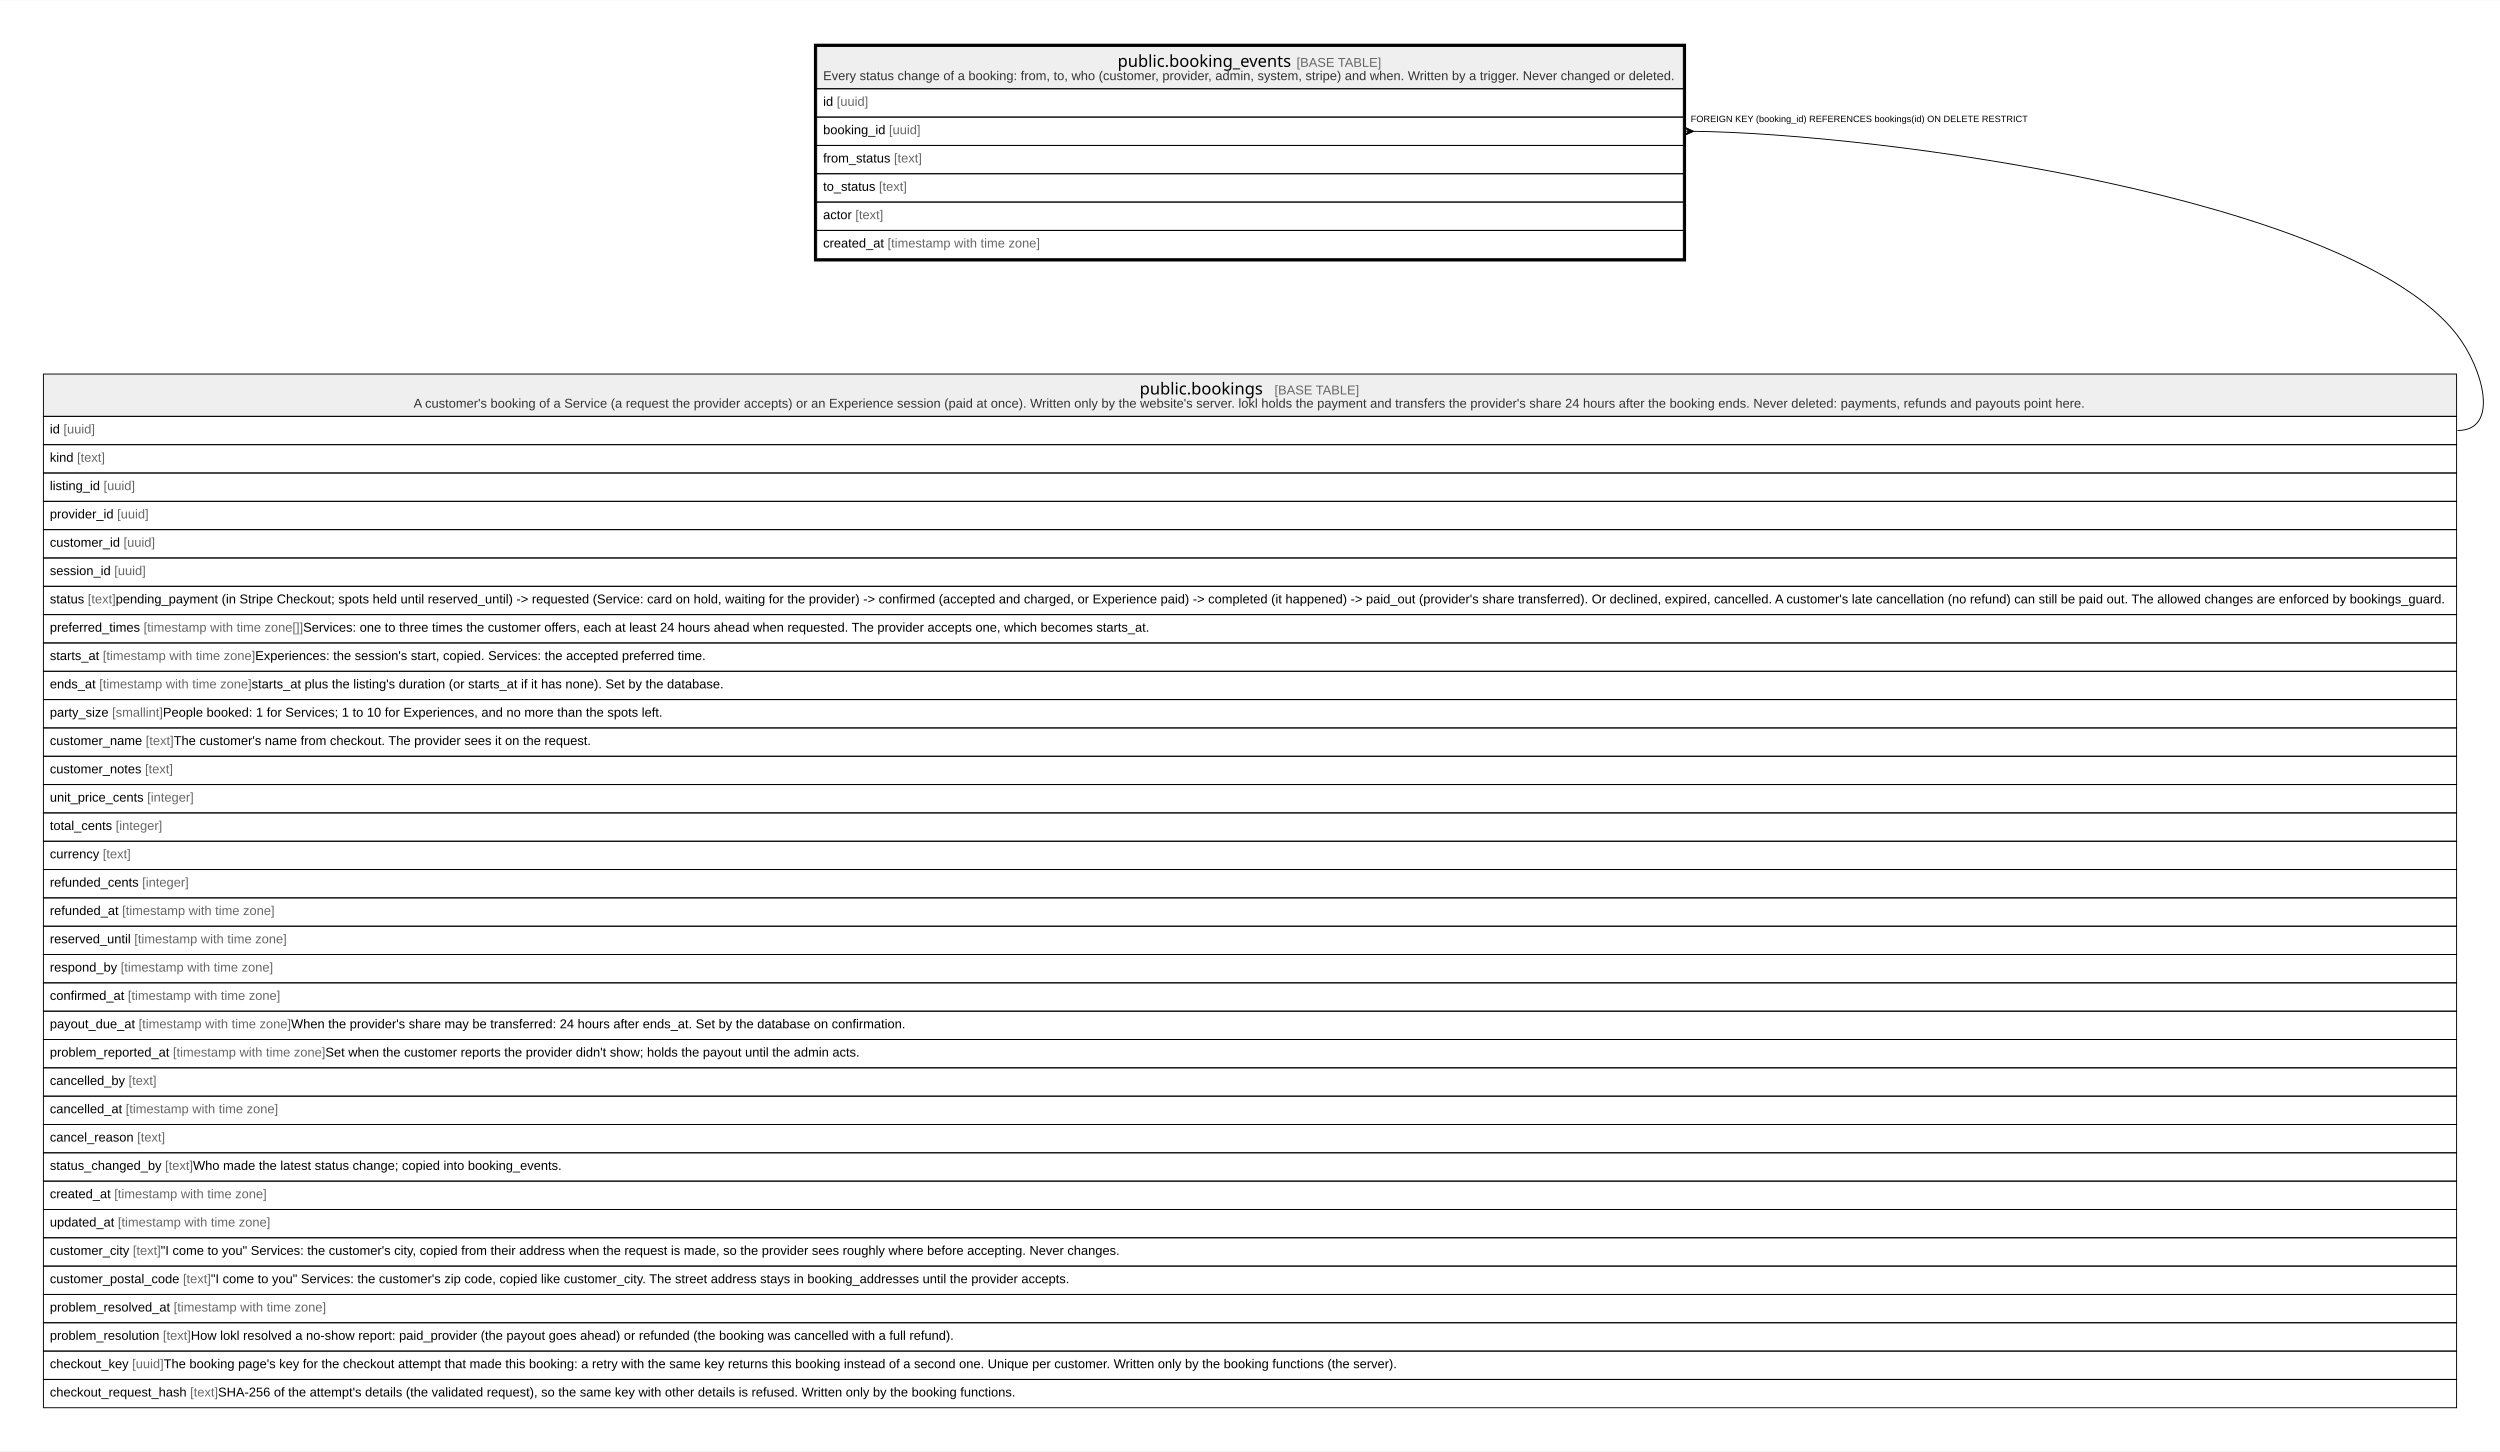
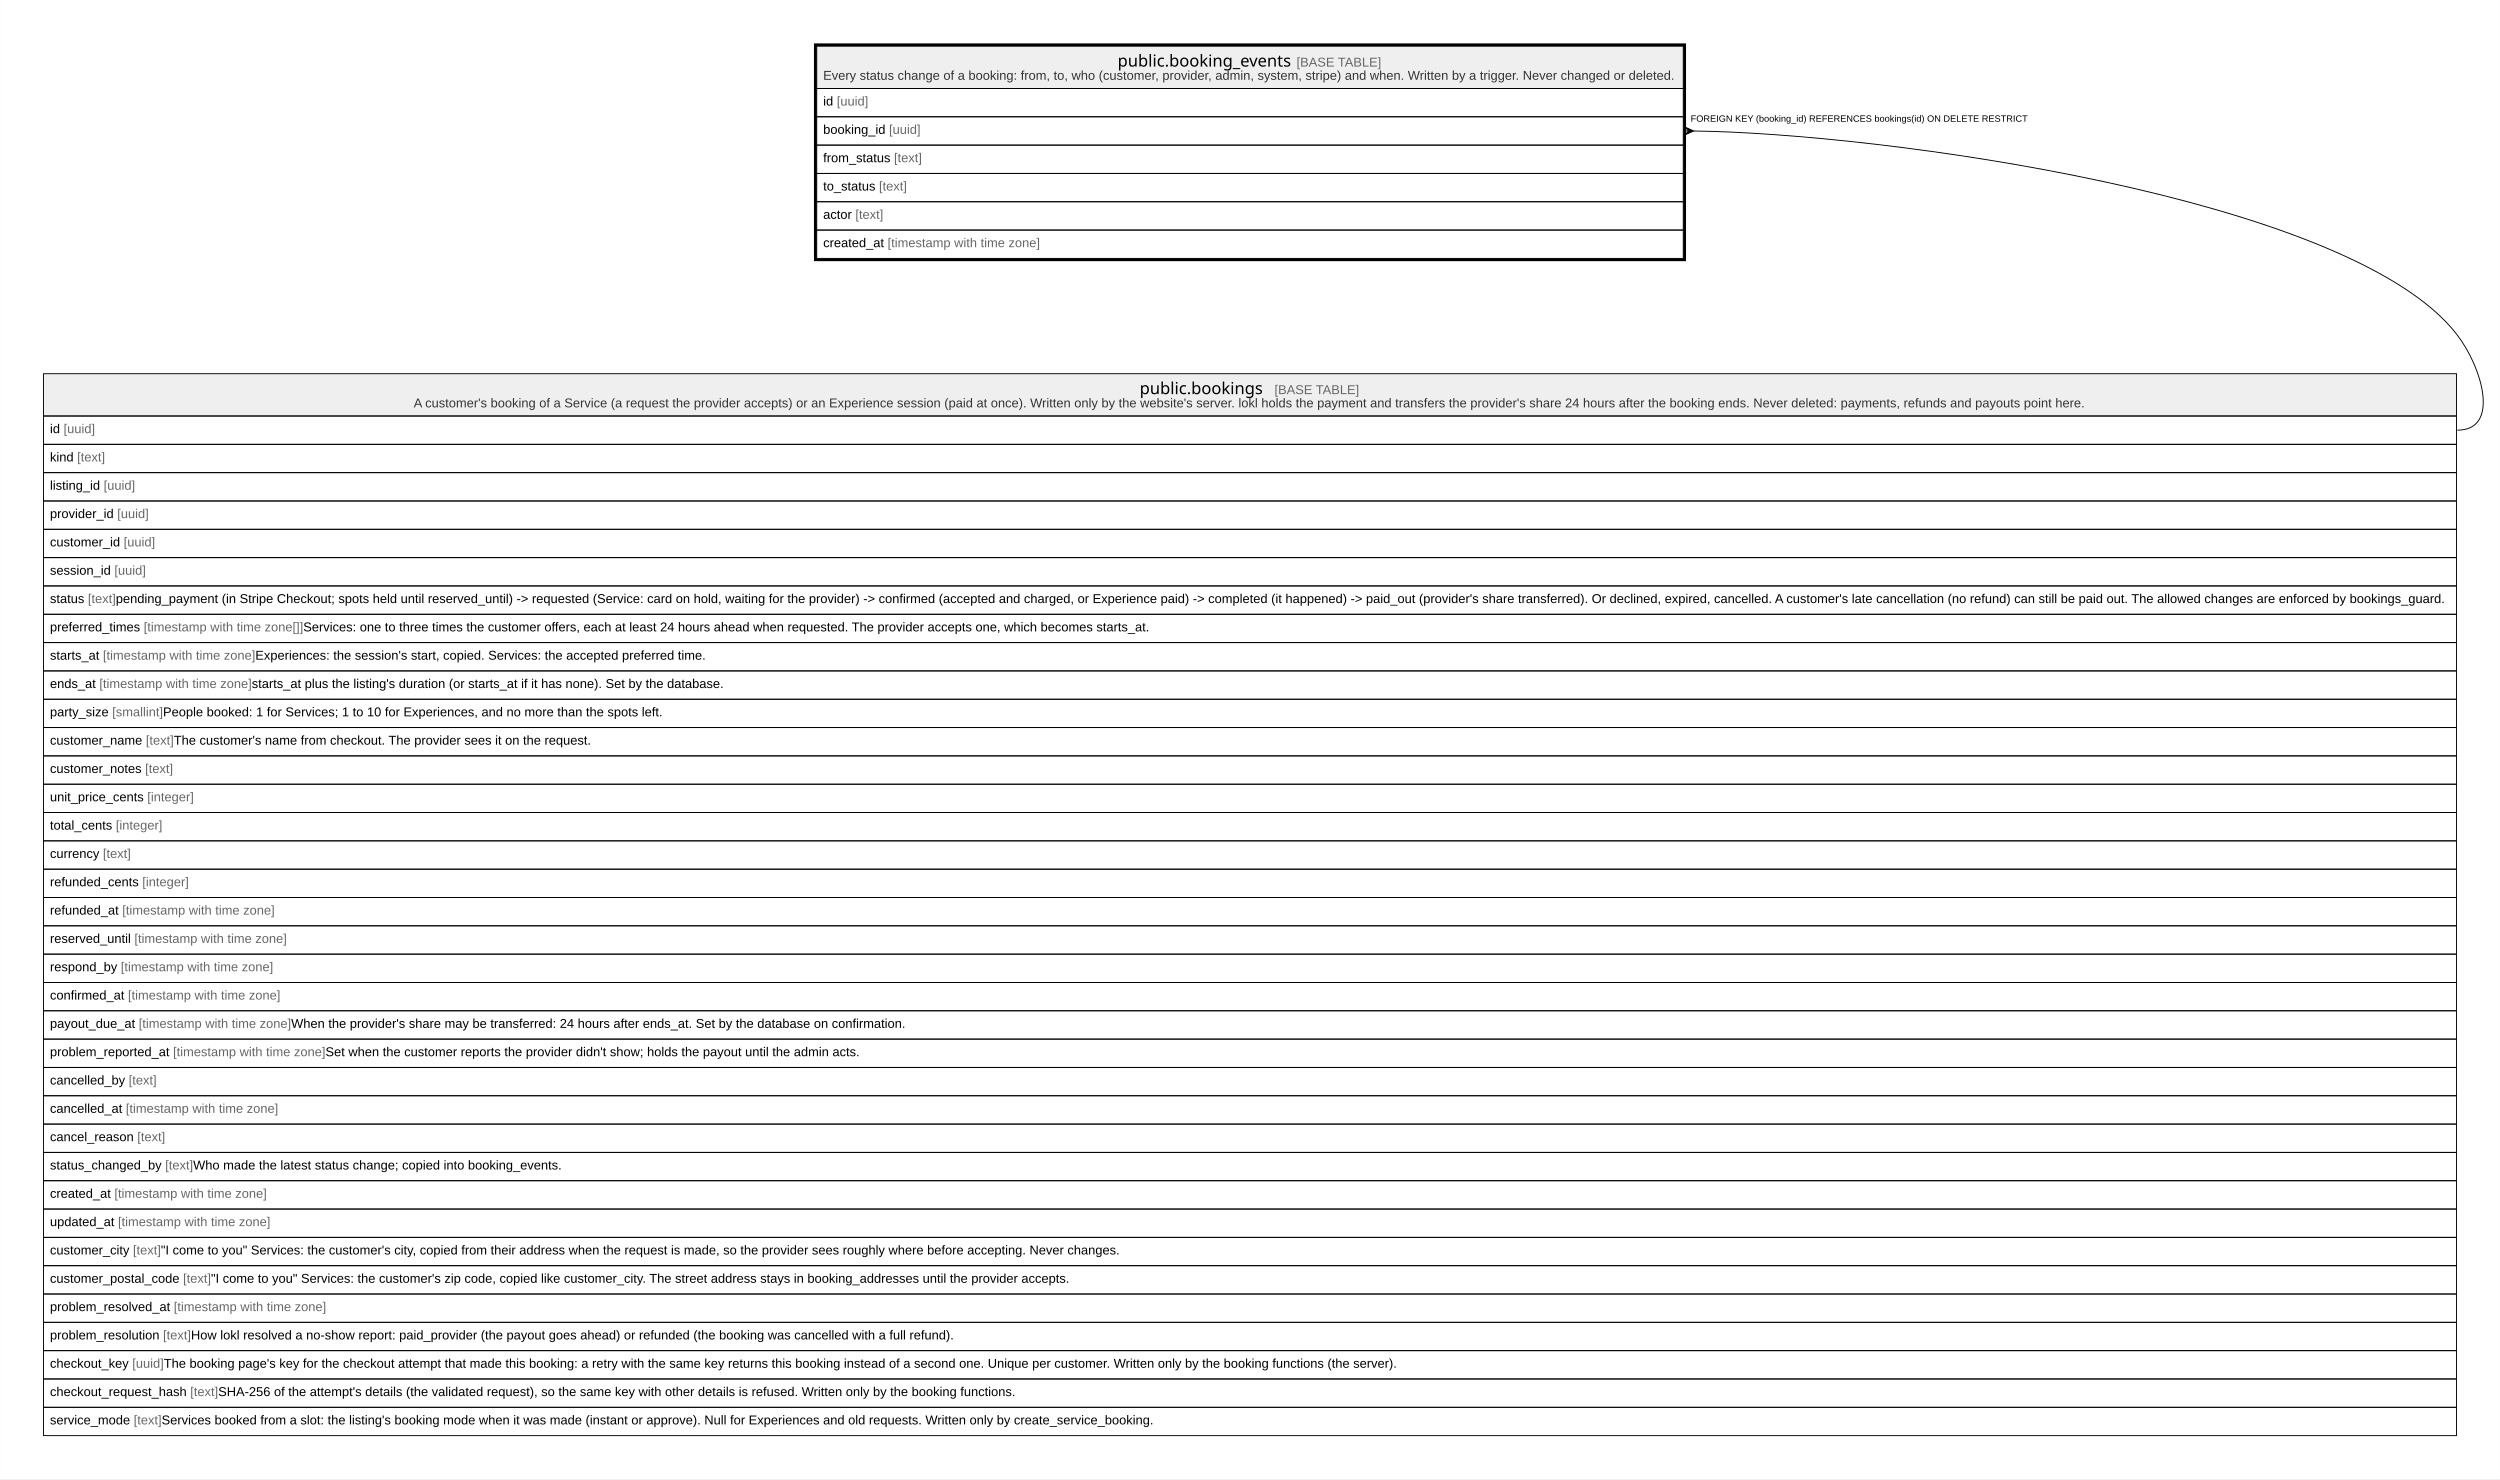
- <svg xmlns="http://www.w3.org/2000/svg" width="2718pt" height="1578pt" viewBox="0.00 0.00 2718.41 1577.60">
-   <g id="graph0" class="graph" transform="scale(1 1) rotate(0) translate(4 1573.6)">
-     <polygon fill="white" stroke="none" points="-4,4 -4,-1573.6 2714.41,-1573.6 2714.41,4 -4,4" />
+ <svg xmlns="http://www.w3.org/2000/svg" width="2718pt" height="1608pt" viewBox="0.00 0.00 2718.41 1608.40">
+   <g id="graph0" class="graph" transform="scale(1 1) rotate(0) translate(4 1604.4)">
+     <polygon fill="white" stroke="none" points="-4,4 -4,-1604.4 2714.41,-1604.4 2714.41,4 -4,4" />
    <g id="node1" class="node">
-       <polygon fill="#efefef" stroke="none" points="884.04,-1477.4 884.04,-1523.4 1826.37,-1523.4 1826.37,-1477.4 884.04,-1477.4" />
-       <polygon fill="none" stroke="black" points="884.04,-1477.4 884.04,-1523.4 1826.37,-1523.4 1826.37,-1477.4 884.04,-1477.4" />
-       <text text-anchor="start" x="1211.22" y="-1501.2" font-family="Arial Bold" font-size="18.00">public.booking_events</text>
-       <text text-anchor="start" x="1374.7" y="-1501.2" font-family="Arial" font-size="14.00">    </text>
-       <text text-anchor="start" x="1405.82" y="-1501.2" font-family="Arial" font-size="14.00" fill="#666666">[BASE TABLE]</text>
-       <text text-anchor="start" x="891.04" y="-1486.8" font-family="Arial" font-size="14.00" fill="#333333">Every status change of a booking: from, to, who (customer, provider, admin, system, stripe) and when. Written by a trigger. Never changed or deleted.</text>
+       <polygon fill="#efefef" stroke="none" points="884.04,-1508.2 884.04,-1554.2 1826.37,-1554.2 1826.37,-1508.2 884.04,-1508.2" />
+       <polygon fill="none" stroke="black" points="884.04,-1508.2 884.04,-1554.2 1826.37,-1554.2 1826.37,-1508.2 884.04,-1508.2" />
+       <text text-anchor="start" x="1211.22" y="-1532" font-family="Arial Bold" font-size="18.00">public.booking_events</text>
+       <text text-anchor="start" x="1374.7" y="-1532" font-family="Arial" font-size="14.00">    </text>
+       <text text-anchor="start" x="1405.82" y="-1532" font-family="Arial" font-size="14.00" fill="#666666">[BASE TABLE]</text>
+       <text text-anchor="start" x="891.04" y="-1517.6" font-family="Arial" font-size="14.00" fill="#333333">Every status change of a booking: from, to, who (customer, provider, admin, system, stripe) and when. Written by a trigger. Never changed or deleted.</text>
+       <polygon fill="none" stroke="black" points="884.04,-1477.4 884.04,-1508.2 1826.37,-1508.2 1826.37,-1477.4 884.04,-1477.4" />
+       <text text-anchor="start" x="891.04" y="-1489.6" font-family="Arial" font-size="14.00">id </text>
+       <text text-anchor="start" x="905.83" y="-1489.6" font-family="Arial" font-size="14.00" fill="#666666">[uuid]</text>
      <polygon fill="none" stroke="black" points="884.04,-1446.6 884.04,-1477.4 1826.37,-1477.4 1826.37,-1446.6 884.04,-1446.6" />
-       <text text-anchor="start" x="891.04" y="-1458.8" font-family="Arial" font-size="14.00">id </text>
-       <text text-anchor="start" x="905.83" y="-1458.8" font-family="Arial" font-size="14.00" fill="#666666">[uuid]</text>
+       <text text-anchor="start" x="891.04" y="-1458.8" font-family="Arial" font-size="14.00">booking_id </text>
+       <text text-anchor="start" x="962.65" y="-1458.8" font-family="Arial" font-size="14.00" fill="#666666">[uuid]</text>
      <polygon fill="none" stroke="black" points="884.04,-1415.8 884.04,-1446.6 1826.37,-1446.6 1826.37,-1415.8 884.04,-1415.8" />
-       <text text-anchor="start" x="891.04" y="-1428" font-family="Arial" font-size="14.00">booking_id </text>
-       <text text-anchor="start" x="962.65" y="-1428" font-family="Arial" font-size="14.00" fill="#666666">[uuid]</text>
+       <text text-anchor="start" x="891.04" y="-1428" font-family="Arial" font-size="14.00">from_status </text>
+       <text text-anchor="start" x="968.07" y="-1428" font-family="Arial" font-size="14.00" fill="#666666">[text]</text>
      <polygon fill="none" stroke="black" points="884.04,-1385 884.04,-1415.8 1826.37,-1415.8 1826.37,-1385 884.04,-1385" />
-       <text text-anchor="start" x="891.04" y="-1397.2" font-family="Arial" font-size="14.00">from_status </text>
-       <text text-anchor="start" x="968.07" y="-1397.2" font-family="Arial" font-size="14.00" fill="#666666">[text]</text>
+       <text text-anchor="start" x="891.04" y="-1397.2" font-family="Arial" font-size="14.00">to_status </text>
+       <text text-anchor="start" x="951.74" y="-1397.2" font-family="Arial" font-size="14.00" fill="#666666">[text]</text>
      <polygon fill="none" stroke="black" points="884.04,-1354.2 884.04,-1385 1826.37,-1385 1826.37,-1354.2 884.04,-1354.2" />
-       <text text-anchor="start" x="891.04" y="-1366.4" font-family="Arial" font-size="14.00">to_status </text>
-       <text text-anchor="start" x="951.74" y="-1366.4" font-family="Arial" font-size="14.00" fill="#666666">[text]</text>
+       <text text-anchor="start" x="891.04" y="-1366.4" font-family="Arial" font-size="14.00">actor </text>
+       <text text-anchor="start" x="926.05" y="-1366.4" font-family="Arial" font-size="14.00" fill="#666666">[text]</text>
      <polygon fill="none" stroke="black" points="884.04,-1323.4 884.04,-1354.2 1826.37,-1354.2 1826.37,-1323.4 884.04,-1323.4" />
-       <text text-anchor="start" x="891.04" y="-1335.6" font-family="Arial" font-size="14.00">actor </text>
-       <text text-anchor="start" x="926.05" y="-1335.6" font-family="Arial" font-size="14.00" fill="#666666">[text]</text>
-       <polygon fill="none" stroke="black" points="884.04,-1292.6 884.04,-1323.4 1826.37,-1323.4 1826.37,-1292.6 884.04,-1292.6" />
-       <text text-anchor="start" x="891.04" y="-1304.8" font-family="Arial" font-size="14.00">created_at </text>
-       <text text-anchor="start" x="961.09" y="-1304.8" font-family="Arial" font-size="14.00" fill="#666666">[timestamp with time zone]</text>
-       <polygon fill="none" stroke="black" stroke-width="3" points="882.54,-1291.1 882.54,-1524.9 1827.87,-1524.9 1827.87,-1291.1 882.54,-1291.1" />
+       <text text-anchor="start" x="891.04" y="-1335.6" font-family="Arial" font-size="14.00">created_at </text>
+       <text text-anchor="start" x="961.09" y="-1335.6" font-family="Arial" font-size="14.00" fill="#666666">[timestamp with time zone]</text>
+       <polygon fill="none" stroke="black" stroke-width="3" points="882.54,-1321.9 882.54,-1555.7 1827.87,-1555.7 1827.87,-1321.9 882.54,-1321.9" />
    </g>
    <g id="node2" class="node">
-       <polygon fill="#efefef" stroke="none" points="43.2,-1121.2 43.2,-1167.2 2667.21,-1167.2 2667.21,-1121.2 43.2,-1121.2" />
-       <polygon fill="none" stroke="black" points="43.2,-1121.2 43.2,-1167.2 2667.21,-1167.2 2667.21,-1121.2 43.2,-1121.2" />
-       <text text-anchor="start" x="1235.21" y="-1145" font-family="Arial Bold" font-size="18.00">public.bookings</text>
-       <text text-anchor="start" x="1350.71" y="-1145" font-family="Arial" font-size="14.00">    </text>
-       <text text-anchor="start" x="1381.83" y="-1145" font-family="Arial" font-size="14.00" fill="#666666">[BASE TABLE]</text>
-       <text text-anchor="start" x="445.76" y="-1130.6" font-family="Arial" font-size="14.00" fill="#333333">A customer's booking of a Service (a request the provider accepts) or an Experience session (paid at once). Written only by the website's server. lokl holds the payment and transfers the provider's share 24 hours after the booking ends. Never deleted: payments, refunds and payouts point here.</text>
+       <polygon fill="#efefef" stroke="none" points="43.2,-1152 43.2,-1198 2667.21,-1198 2667.21,-1152 43.2,-1152" />
+       <polygon fill="none" stroke="black" points="43.2,-1152 43.2,-1198 2667.21,-1198 2667.21,-1152 43.2,-1152" />
+       <text text-anchor="start" x="1235.21" y="-1175.8" font-family="Arial Bold" font-size="18.00">public.bookings</text>
+       <text text-anchor="start" x="1350.71" y="-1175.8" font-family="Arial" font-size="14.00">    </text>
+       <text text-anchor="start" x="1381.83" y="-1175.8" font-family="Arial" font-size="14.00" fill="#666666">[BASE TABLE]</text>
+       <text text-anchor="start" x="445.76" y="-1161.4" font-family="Arial" font-size="14.00" fill="#333333">A customer's booking of a Service (a request the provider accepts) or an Experience session (paid at once). Written only by the website's server. lokl holds the payment and transfers the provider's share 24 hours after the booking ends. Never deleted: payments, refunds and payouts point here.</text>
+       <polygon fill="none" stroke="black" points="43.2,-1121.2 43.2,-1152 2667.21,-1152 2667.21,-1121.2 43.2,-1121.2" />
+       <text text-anchor="start" x="50.2" y="-1133.4" font-family="Arial" font-size="14.00">id </text>
+       <text text-anchor="start" x="64.99" y="-1133.4" font-family="Arial" font-size="14.00" fill="#666666">[uuid]</text>
      <polygon fill="none" stroke="black" points="43.2,-1090.4 43.2,-1121.2 2667.21,-1121.2 2667.21,-1090.4 43.2,-1090.4" />
-       <text text-anchor="start" x="50.2" y="-1102.6" font-family="Arial" font-size="14.00">id </text>
-       <text text-anchor="start" x="64.99" y="-1102.6" font-family="Arial" font-size="14.00" fill="#666666">[uuid]</text>
+       <text text-anchor="start" x="50.2" y="-1102.6" font-family="Arial" font-size="14.00">kind </text>
+       <text text-anchor="start" x="79.77" y="-1102.6" font-family="Arial" font-size="14.00" fill="#666666">[text]</text>
      <polygon fill="none" stroke="black" points="43.2,-1059.6 43.2,-1090.4 2667.21,-1090.4 2667.21,-1059.6 43.2,-1059.6" />
-       <text text-anchor="start" x="50.2" y="-1071.8" font-family="Arial" font-size="14.00">kind </text>
-       <text text-anchor="start" x="79.77" y="-1071.8" font-family="Arial" font-size="14.00" fill="#666666">[text]</text>
+       <text text-anchor="start" x="50.2" y="-1071.8" font-family="Arial" font-size="14.00">listing_id </text>
+       <text text-anchor="start" x="108.57" y="-1071.8" font-family="Arial" font-size="14.00" fill="#666666">[uuid]</text>
      <polygon fill="none" stroke="black" points="43.2,-1028.8 43.2,-1059.6 2667.21,-1059.6 2667.21,-1028.8 43.2,-1028.8" />
-       <text text-anchor="start" x="50.2" y="-1041" font-family="Arial" font-size="14.00">listing_id </text>
-       <text text-anchor="start" x="108.57" y="-1041" font-family="Arial" font-size="14.00" fill="#666666">[uuid]</text>
+       <text text-anchor="start" x="50.2" y="-1041" font-family="Arial" font-size="14.00">provider_id </text>
+       <text text-anchor="start" x="123.35" y="-1041" font-family="Arial" font-size="14.00" fill="#666666">[uuid]</text>
      <polygon fill="none" stroke="black" points="43.2,-998 43.2,-1028.8 2667.21,-1028.8 2667.21,-998 43.2,-998" />
-       <text text-anchor="start" x="50.2" y="-1010.2" font-family="Arial" font-size="14.00">provider_id </text>
-       <text text-anchor="start" x="123.35" y="-1010.2" font-family="Arial" font-size="14.00" fill="#666666">[uuid]</text>
+       <text text-anchor="start" x="50.2" y="-1010.2" font-family="Arial" font-size="14.00">customer_id </text>
+       <text text-anchor="start" x="130.34" y="-1010.2" font-family="Arial" font-size="14.00" fill="#666666">[uuid]</text>
      <polygon fill="none" stroke="black" points="43.2,-967.2 43.2,-998 2667.21,-998 2667.21,-967.2 43.2,-967.2" />
-       <text text-anchor="start" x="50.2" y="-979.4" font-family="Arial" font-size="14.00">customer_id </text>
-       <text text-anchor="start" x="130.34" y="-979.4" font-family="Arial" font-size="14.00" fill="#666666">[uuid]</text>
+       <text text-anchor="start" x="50.2" y="-979.4" font-family="Arial" font-size="14.00">session_id </text>
+       <text text-anchor="start" x="120.24" y="-979.4" font-family="Arial" font-size="14.00" fill="#666666">[uuid]</text>
      <polygon fill="none" stroke="black" points="43.2,-936.4 43.2,-967.2 2667.21,-967.2 2667.21,-936.4 43.2,-936.4" />
-       <text text-anchor="start" x="50.2" y="-948.6" font-family="Arial" font-size="14.00">session_id </text>
-       <text text-anchor="start" x="120.24" y="-948.6" font-family="Arial" font-size="14.00" fill="#666666">[uuid]</text>
+       <text text-anchor="start" x="50.2" y="-948.6" font-family="Arial" font-size="14.00">status </text>
+       <text text-anchor="start" x="91.44" y="-948.6" font-family="Arial" font-size="14.00" fill="#666666">[text]</text>
+       <text text-anchor="start" x="121.79" y="-948.6" font-family="Arial" font-size="14.00"> pending_payment (in Stripe Checkout; spots held until reserved_until) -&gt; requested (Service: card on hold, waiting for the provider) -&gt; confirmed (accepted and charged, or Experience paid) -&gt; completed (it happened) -&gt; paid_out (provider's share transferred). Or declined, expired, cancelled. A customer's late cancellation (no refund) can still be paid out. The allowed changes are enforced by bookings_guard.</text>
      <polygon fill="none" stroke="black" points="43.2,-905.6 43.2,-936.4 2667.21,-936.4 2667.21,-905.6 43.2,-905.6" />
-       <text text-anchor="start" x="50.2" y="-917.8" font-family="Arial" font-size="14.00">status </text>
-       <text text-anchor="start" x="91.44" y="-917.8" font-family="Arial" font-size="14.00" fill="#666666">[text]</text>
-       <text text-anchor="start" x="121.79" y="-917.8" font-family="Arial" font-size="14.00"> pending_payment (in Stripe Checkout; spots held until reserved_until) -&gt; requested (Service: card on hold, waiting for the provider) -&gt; confirmed (accepted and charged, or Experience paid) -&gt; completed (it happened) -&gt; paid_out (provider's share transferred). Or declined, expired, cancelled. A customer's late cancellation (no refund) can still be paid out. The allowed changes are enforced by bookings_guard.</text>
+       <text text-anchor="start" x="50.2" y="-917.8" font-family="Arial" font-size="14.00">preferred_times </text>
+       <text text-anchor="start" x="152.13" y="-917.8" font-family="Arial" font-size="14.00" fill="#666666">[timestamp with time zone[]]</text>
+       <text text-anchor="start" x="325.63" y="-917.8" font-family="Arial" font-size="14.00"> Services: one to three times the customer offers, each at least 24 hours ahead when requested. The provider accepts one, which becomes starts_at.</text>
      <polygon fill="none" stroke="black" points="43.2,-874.8 43.2,-905.6 2667.21,-905.6 2667.21,-874.8 43.2,-874.8" />
-       <text text-anchor="start" x="50.2" y="-887" font-family="Arial" font-size="14.00">preferred_times </text>
-       <text text-anchor="start" x="152.13" y="-887" font-family="Arial" font-size="14.00" fill="#666666">[timestamp with time zone[]]</text>
-       <text text-anchor="start" x="325.63" y="-887" font-family="Arial" font-size="14.00"> Services: one to three times the customer offers, each at least 24 hours ahead when requested. The provider accepts one, which becomes starts_at.</text>
+       <text text-anchor="start" x="50.2" y="-887" font-family="Arial" font-size="14.00">starts_at </text>
+       <text text-anchor="start" x="107.78" y="-887" font-family="Arial" font-size="14.00" fill="#666666">[timestamp with time zone]</text>
+       <text text-anchor="start" x="273.5" y="-887" font-family="Arial" font-size="14.00"> Experiences: the session's start, copied. Services: the accepted preferred time.</text>
      <polygon fill="none" stroke="black" points="43.2,-844 43.2,-874.8 2667.21,-874.8 2667.21,-844 43.2,-844" />
-       <text text-anchor="start" x="50.2" y="-856.2" font-family="Arial" font-size="14.00">starts_at </text>
-       <text text-anchor="start" x="107.78" y="-856.2" font-family="Arial" font-size="14.00" fill="#666666">[timestamp with time zone]</text>
-       <text text-anchor="start" x="273.5" y="-856.2" font-family="Arial" font-size="14.00"> Experiences: the session's start, copied. Services: the accepted preferred time.</text>
+       <text text-anchor="start" x="50.2" y="-856.2" font-family="Arial" font-size="14.00">ends_at </text>
+       <text text-anchor="start" x="103.91" y="-856.2" font-family="Arial" font-size="14.00" fill="#666666">[timestamp with time zone]</text>
+       <text text-anchor="start" x="269.63" y="-856.2" font-family="Arial" font-size="14.00"> starts_at plus the listing's duration (or starts_at if it has none). Set by the database.</text>
      <polygon fill="none" stroke="black" points="43.2,-813.2 43.2,-844 2667.21,-844 2667.21,-813.2 43.2,-813.2" />
-       <text text-anchor="start" x="50.2" y="-825.4" font-family="Arial" font-size="14.00">ends_at </text>
-       <text text-anchor="start" x="103.91" y="-825.4" font-family="Arial" font-size="14.00" fill="#666666">[timestamp with time zone]</text>
-       <text text-anchor="start" x="269.63" y="-825.4" font-family="Arial" font-size="14.00"> starts_at plus the listing's duration (or starts_at if it has none). Set by the database.</text>
+       <text text-anchor="start" x="50.2" y="-825.4" font-family="Arial" font-size="14.00">party_size </text>
+       <text text-anchor="start" x="117.9" y="-825.4" font-family="Arial" font-size="14.00" fill="#666666">[smallint]</text>
+       <text text-anchor="start" x="173.13" y="-825.4" font-family="Arial" font-size="14.00"> People booked: 1 for Services; 1 to 10 for Experiences, and no more than the spots left.</text>
      <polygon fill="none" stroke="black" points="43.2,-782.4 43.2,-813.2 2667.21,-813.2 2667.21,-782.4 43.2,-782.4" />
-       <text text-anchor="start" x="50.2" y="-794.6" font-family="Arial" font-size="14.00">party_size </text>
-       <text text-anchor="start" x="117.9" y="-794.6" font-family="Arial" font-size="14.00" fill="#666666">[smallint]</text>
-       <text text-anchor="start" x="173.13" y="-794.6" font-family="Arial" font-size="14.00"> People booked: 1 for Services; 1 to 10 for Experiences, and no more than the spots left.</text>
+       <text text-anchor="start" x="50.2" y="-794.6" font-family="Arial" font-size="14.00">customer_name </text>
+       <text text-anchor="start" x="154.47" y="-794.6" font-family="Arial" font-size="14.00" fill="#666666">[text]</text>
+       <text text-anchor="start" x="184.81" y="-794.6" font-family="Arial" font-size="14.00"> The customer's name from checkout. The provider sees it on the request.</text>
      <polygon fill="none" stroke="black" points="43.2,-751.6 43.2,-782.4 2667.21,-782.4 2667.21,-751.6 43.2,-751.6" />
-       <text text-anchor="start" x="50.2" y="-763.8" font-family="Arial" font-size="14.00">customer_name </text>
-       <text text-anchor="start" x="154.47" y="-763.8" font-family="Arial" font-size="14.00" fill="#666666">[text]</text>
-       <text text-anchor="start" x="184.81" y="-763.8" font-family="Arial" font-size="14.00"> The customer's name from checkout. The provider sees it on the request.</text>
+       <text text-anchor="start" x="50.2" y="-763.8" font-family="Arial" font-size="14.00">customer_notes </text>
+       <text text-anchor="start" x="153.7" y="-763.8" font-family="Arial" font-size="14.00" fill="#666666">[text]</text>
      <polygon fill="none" stroke="black" points="43.2,-720.8 43.2,-751.6 2667.21,-751.6 2667.21,-720.8 43.2,-720.8" />
-       <text text-anchor="start" x="50.2" y="-733" font-family="Arial" font-size="14.00">customer_notes </text>
-       <text text-anchor="start" x="153.7" y="-733" font-family="Arial" font-size="14.00" fill="#666666">[text]</text>
+       <text text-anchor="start" x="50.2" y="-733" font-family="Arial" font-size="14.00">unit_price_cents </text>
+       <text text-anchor="start" x="156.04" y="-733" font-family="Arial" font-size="14.00" fill="#666666">[integer]</text>
      <polygon fill="none" stroke="black" points="43.2,-690 43.2,-720.8 2667.21,-720.8 2667.21,-690 43.2,-690" />
-       <text text-anchor="start" x="50.2" y="-702.2" font-family="Arial" font-size="14.00">unit_price_cents </text>
-       <text text-anchor="start" x="156.04" y="-702.2" font-family="Arial" font-size="14.00" fill="#666666">[integer]</text>
+       <text text-anchor="start" x="50.2" y="-702.2" font-family="Arial" font-size="14.00">total_cents </text>
+       <text text-anchor="start" x="121.8" y="-702.2" font-family="Arial" font-size="14.00" fill="#666666">[integer]</text>
      <polygon fill="none" stroke="black" points="43.2,-659.2 43.2,-690 2667.21,-690 2667.21,-659.2 43.2,-659.2" />
-       <text text-anchor="start" x="50.2" y="-671.4" font-family="Arial" font-size="14.00">total_cents </text>
-       <text text-anchor="start" x="121.8" y="-671.4" font-family="Arial" font-size="14.00" fill="#666666">[integer]</text>
+       <text text-anchor="start" x="50.2" y="-671.4" font-family="Arial" font-size="14.00">currency </text>
+       <text text-anchor="start" x="107.77" y="-671.4" font-family="Arial" font-size="14.00" fill="#666666">[text]</text>
      <polygon fill="none" stroke="black" points="43.2,-628.4 43.2,-659.2 2667.21,-659.2 2667.21,-628.4 43.2,-628.4" />
-       <text text-anchor="start" x="50.2" y="-640.6" font-family="Arial" font-size="14.00">currency </text>
-       <text text-anchor="start" x="107.77" y="-640.6" font-family="Arial" font-size="14.00" fill="#666666">[text]</text>
+       <text text-anchor="start" x="50.2" y="-640.6" font-family="Arial" font-size="14.00">refunded_cents </text>
+       <text text-anchor="start" x="150.61" y="-640.6" font-family="Arial" font-size="14.00" fill="#666666">[integer]</text>
      <polygon fill="none" stroke="black" points="43.2,-597.6 43.2,-628.4 2667.21,-628.4 2667.21,-597.6 43.2,-597.6" />
-       <text text-anchor="start" x="50.2" y="-609.8" font-family="Arial" font-size="14.00">refunded_cents </text>
-       <text text-anchor="start" x="150.61" y="-609.8" font-family="Arial" font-size="14.00" fill="#666666">[integer]</text>
+       <text text-anchor="start" x="50.2" y="-609.8" font-family="Arial" font-size="14.00">refunded_at </text>
+       <text text-anchor="start" x="128.82" y="-609.8" font-family="Arial" font-size="14.00" fill="#666666">[timestamp with time zone]</text>
      <polygon fill="none" stroke="black" points="43.2,-566.8 43.2,-597.6 2667.21,-597.6 2667.21,-566.8 43.2,-566.8" />
-       <text text-anchor="start" x="50.2" y="-579" font-family="Arial" font-size="14.00">refunded_at </text>
-       <text text-anchor="start" x="128.82" y="-579" font-family="Arial" font-size="14.00" fill="#666666">[timestamp with time zone]</text>
+       <text text-anchor="start" x="50.2" y="-579" font-family="Arial" font-size="14.00">reserved_until </text>
+       <text text-anchor="start" x="142.03" y="-579" font-family="Arial" font-size="14.00" fill="#666666">[timestamp with time zone]</text>
      <polygon fill="none" stroke="black" points="43.2,-536 43.2,-566.8 2667.21,-566.8 2667.21,-536 43.2,-536" />
-       <text text-anchor="start" x="50.2" y="-548.2" font-family="Arial" font-size="14.00">reserved_until </text>
-       <text text-anchor="start" x="142.03" y="-548.2" font-family="Arial" font-size="14.00" fill="#666666">[timestamp with time zone]</text>
+       <text text-anchor="start" x="50.2" y="-548.2" font-family="Arial" font-size="14.00">respond_by </text>
+       <text text-anchor="start" x="127.25" y="-548.2" font-family="Arial" font-size="14.00" fill="#666666">[timestamp with time zone]</text>
      <polygon fill="none" stroke="black" points="43.2,-505.2 43.2,-536 2667.21,-536 2667.21,-505.2 43.2,-505.2" />
-       <text text-anchor="start" x="50.2" y="-517.4" font-family="Arial" font-size="14.00">respond_by </text>
-       <text text-anchor="start" x="127.25" y="-517.4" font-family="Arial" font-size="14.00" fill="#666666">[timestamp with time zone]</text>
+       <text text-anchor="start" x="50.2" y="-517.4" font-family="Arial" font-size="14.00">confirmed_at </text>
+       <text text-anchor="start" x="135.02" y="-517.4" font-family="Arial" font-size="14.00" fill="#666666">[timestamp with time zone]</text>
      <polygon fill="none" stroke="black" points="43.2,-474.4 43.2,-505.2 2667.21,-505.2 2667.21,-474.4 43.2,-474.4" />
-       <text text-anchor="start" x="50.2" y="-486.6" font-family="Arial" font-size="14.00">confirmed_at </text>
-       <text text-anchor="start" x="135.02" y="-486.6" font-family="Arial" font-size="14.00" fill="#666666">[timestamp with time zone]</text>
+       <text text-anchor="start" x="50.2" y="-486.6" font-family="Arial" font-size="14.00">payout_due_at </text>
+       <text text-anchor="start" x="146.73" y="-486.6" font-family="Arial" font-size="14.00" fill="#666666">[timestamp with time zone]</text>
+       <text text-anchor="start" x="312.45" y="-486.6" font-family="Arial" font-size="14.00"> When the provider's share may be transferred: 24 hours after ends_at. Set by the database on confirmation.</text>
      <polygon fill="none" stroke="black" points="43.2,-443.6 43.2,-474.4 2667.21,-474.4 2667.21,-443.6 43.2,-443.6" />
-       <text text-anchor="start" x="50.2" y="-455.8" font-family="Arial" font-size="14.00">payout_due_at </text>
-       <text text-anchor="start" x="146.73" y="-455.8" font-family="Arial" font-size="14.00" fill="#666666">[timestamp with time zone]</text>
-       <text text-anchor="start" x="312.45" y="-455.8" font-family="Arial" font-size="14.00"> When the provider's share may be transferred: 24 hours after ends_at. Set by the database on confirmation.</text>
+       <text text-anchor="start" x="50.2" y="-455.8" font-family="Arial" font-size="14.00">problem_reported_at </text>
+       <text text-anchor="start" x="184.06" y="-455.8" font-family="Arial" font-size="14.00" fill="#666666">[timestamp with time zone]</text>
+       <text text-anchor="start" x="349.78" y="-455.8" font-family="Arial" font-size="14.00"> Set when the customer reports the provider didn't show; holds the payout until the admin acts.</text>
      <polygon fill="none" stroke="black" points="43.2,-412.8 43.2,-443.6 2667.21,-443.6 2667.21,-412.8 43.2,-412.8" />
-       <text text-anchor="start" x="50.2" y="-425" font-family="Arial" font-size="14.00">problem_reported_at </text>
-       <text text-anchor="start" x="184.06" y="-425" font-family="Arial" font-size="14.00" fill="#666666">[timestamp with time zone]</text>
-       <text text-anchor="start" x="349.78" y="-425" font-family="Arial" font-size="14.00"> Set when the customer reports the provider didn't show; holds the payout until the admin acts.</text>
+       <text text-anchor="start" x="50.2" y="-425" font-family="Arial" font-size="14.00">cancelled_by </text>
+       <text text-anchor="start" x="135.81" y="-425" font-family="Arial" font-size="14.00" fill="#666666">[text]</text>
      <polygon fill="none" stroke="black" points="43.2,-382 43.2,-412.8 2667.21,-412.8 2667.21,-382 43.2,-382" />
-       <text text-anchor="start" x="50.2" y="-394.2" font-family="Arial" font-size="14.00">cancelled_by </text>
-       <text text-anchor="start" x="135.81" y="-394.2" font-family="Arial" font-size="14.00" fill="#666666">[text]</text>
+       <text text-anchor="start" x="50.2" y="-394.2" font-family="Arial" font-size="14.00">cancelled_at </text>
+       <text text-anchor="start" x="132.7" y="-394.2" font-family="Arial" font-size="14.00" fill="#666666">[timestamp with time zone]</text>
      <polygon fill="none" stroke="black" points="43.2,-351.2 43.2,-382 2667.21,-382 2667.21,-351.2 43.2,-351.2" />
-       <text text-anchor="start" x="50.2" y="-363.4" font-family="Arial" font-size="14.00">cancelled_at </text>
-       <text text-anchor="start" x="132.7" y="-363.4" font-family="Arial" font-size="14.00" fill="#666666">[timestamp with time zone]</text>
+       <text text-anchor="start" x="50.2" y="-363.4" font-family="Arial" font-size="14.00">cancel_reason </text>
+       <text text-anchor="start" x="145.15" y="-363.4" font-family="Arial" font-size="14.00" fill="#666666">[text]</text>
      <polygon fill="none" stroke="black" points="43.2,-320.4 43.2,-351.2 2667.21,-351.2 2667.21,-320.4 43.2,-320.4" />
-       <text text-anchor="start" x="50.2" y="-332.6" font-family="Arial" font-size="14.00">cancel_reason </text>
-       <text text-anchor="start" x="145.15" y="-332.6" font-family="Arial" font-size="14.00" fill="#666666">[text]</text>
+       <text text-anchor="start" x="50.2" y="-332.6" font-family="Arial" font-size="14.00">status_changed_by </text>
+       <text text-anchor="start" x="175.52" y="-332.6" font-family="Arial" font-size="14.00" fill="#666666">[text]</text>
+       <text text-anchor="start" x="205.86" y="-332.6" font-family="Arial" font-size="14.00"> Who made the latest status change; copied into booking_events.</text>
      <polygon fill="none" stroke="black" points="43.2,-289.6 43.2,-320.4 2667.21,-320.4 2667.21,-289.6 43.2,-289.6" />
-       <text text-anchor="start" x="50.2" y="-301.8" font-family="Arial" font-size="14.00">status_changed_by </text>
-       <text text-anchor="start" x="175.52" y="-301.8" font-family="Arial" font-size="14.00" fill="#666666">[text]</text>
-       <text text-anchor="start" x="205.86" y="-301.8" font-family="Arial" font-size="14.00"> Who made the latest status change; copied into booking_events.</text>
+       <text text-anchor="start" x="50.2" y="-301.8" font-family="Arial" font-size="14.00">created_at </text>
+       <text text-anchor="start" x="120.25" y="-301.8" font-family="Arial" font-size="14.00" fill="#666666">[timestamp with time zone]</text>
      <polygon fill="none" stroke="black" points="43.2,-258.8 43.2,-289.6 2667.21,-289.6 2667.21,-258.8 43.2,-258.8" />
-       <text text-anchor="start" x="50.2" y="-271" font-family="Arial" font-size="14.00">created_at </text>
-       <text text-anchor="start" x="120.25" y="-271" font-family="Arial" font-size="14.00" fill="#666666">[timestamp with time zone]</text>
+       <text text-anchor="start" x="50.2" y="-271" font-family="Arial" font-size="14.00">updated_at </text>
+       <text text-anchor="start" x="124.16" y="-271" font-family="Arial" font-size="14.00" fill="#666666">[timestamp with time zone]</text>
      <polygon fill="none" stroke="black" points="43.2,-228 43.2,-258.8 2667.21,-258.8 2667.21,-228 43.2,-228" />
-       <text text-anchor="start" x="50.2" y="-240.2" font-family="Arial" font-size="14.00">updated_at </text>
-       <text text-anchor="start" x="124.16" y="-240.2" font-family="Arial" font-size="14.00" fill="#666666">[timestamp with time zone]</text>
+       <text text-anchor="start" x="50.2" y="-240.2" font-family="Arial" font-size="14.00">customer_city </text>
+       <text text-anchor="start" x="140.45" y="-240.2" font-family="Arial" font-size="14.00" fill="#666666">[text]</text>
+       <text text-anchor="start" x="170.79" y="-240.2" font-family="Arial" font-size="14.00"> "I come to you" Services: the customer's city, copied from their address when the request is made, so the provider sees roughly where before accepting. Never changes.</text>
      <polygon fill="none" stroke="black" points="43.2,-197.2 43.2,-228 2667.21,-228 2667.21,-197.2 43.2,-197.2" />
-       <text text-anchor="start" x="50.2" y="-209.4" font-family="Arial" font-size="14.00">customer_city </text>
-       <text text-anchor="start" x="140.45" y="-209.4" font-family="Arial" font-size="14.00" fill="#666666">[text]</text>
-       <text text-anchor="start" x="170.79" y="-209.4" font-family="Arial" font-size="14.00"> "I come to you" Services: the customer's city, copied from their address when the request is made, so the provider sees roughly where before accepting. Never changes.</text>
+       <text text-anchor="start" x="50.2" y="-209.4" font-family="Arial" font-size="14.00">customer_postal_code </text>
+       <text text-anchor="start" x="194.95" y="-209.4" font-family="Arial" font-size="14.00" fill="#666666">[text]</text>
+       <text text-anchor="start" x="225.3" y="-209.4" font-family="Arial" font-size="14.00"> "I come to you" Services: the customer's zip code, copied like customer_city. The street address stays in booking_addresses until the provider accepts.</text>
      <polygon fill="none" stroke="black" points="43.2,-166.4 43.2,-197.2 2667.21,-197.2 2667.21,-166.4 43.2,-166.4" />
-       <text text-anchor="start" x="50.2" y="-178.6" font-family="Arial" font-size="14.00">customer_postal_code </text>
-       <text text-anchor="start" x="194.95" y="-178.6" font-family="Arial" font-size="14.00" fill="#666666">[text]</text>
-       <text text-anchor="start" x="225.3" y="-178.6" font-family="Arial" font-size="14.00"> "I come to you" Services: the customer's zip code, copied like customer_city. The street address stays in booking_addresses until the provider accepts.</text>
+       <text text-anchor="start" x="50.2" y="-178.6" font-family="Arial" font-size="14.00">problem_resolved_at </text>
+       <text text-anchor="start" x="184.83" y="-178.6" font-family="Arial" font-size="14.00" fill="#666666">[timestamp with time zone]</text>
      <polygon fill="none" stroke="black" points="43.2,-135.6 43.2,-166.4 2667.21,-166.4 2667.21,-135.6 43.2,-135.6" />
-       <text text-anchor="start" x="50.2" y="-147.8" font-family="Arial" font-size="14.00">problem_resolved_at </text>
-       <text text-anchor="start" x="184.83" y="-147.8" font-family="Arial" font-size="14.00" fill="#666666">[timestamp with time zone]</text>
+       <text text-anchor="start" x="50.2" y="-147.8" font-family="Arial" font-size="14.00">problem_resolution </text>
+       <text text-anchor="start" x="173.16" y="-147.8" font-family="Arial" font-size="14.00" fill="#666666">[text]</text>
+       <text text-anchor="start" x="203.5" y="-147.8" font-family="Arial" font-size="14.00"> How lokl resolved a no-show report: paid_provider (the payout goes ahead) or refunded (the booking was cancelled with a full refund).</text>
      <polygon fill="none" stroke="black" points="43.2,-104.8 43.2,-135.6 2667.21,-135.6 2667.21,-104.8 43.2,-104.8" />
-       <text text-anchor="start" x="50.2" y="-117" font-family="Arial" font-size="14.00">problem_resolution </text>
-       <text text-anchor="start" x="173.16" y="-117" font-family="Arial" font-size="14.00" fill="#666666">[text]</text>
-       <text text-anchor="start" x="203.5" y="-117" font-family="Arial" font-size="14.00"> How lokl resolved a no-show report: paid_provider (the payout goes ahead) or refunded (the booking was cancelled with a full refund).</text>
+       <text text-anchor="start" x="50.2" y="-117" font-family="Arial" font-size="14.00">checkout_key </text>
+       <text text-anchor="start" x="139.7" y="-117" font-family="Arial" font-size="14.00" fill="#666666">[uuid]</text>
+       <text text-anchor="start" x="173.94" y="-117" font-family="Arial" font-size="14.00"> The booking page's key for the checkout attempt that made this booking: a retry with the same key returns this booking instead of a second one. Unique per customer. Written only by the booking functions (the server).</text>
      <polygon fill="none" stroke="black" points="43.2,-74 43.2,-104.8 2667.21,-104.8 2667.21,-74 43.2,-74" />
-       <text text-anchor="start" x="50.2" y="-86.2" font-family="Arial" font-size="14.00">checkout_key </text>
-       <text text-anchor="start" x="139.7" y="-86.2" font-family="Arial" font-size="14.00" fill="#666666">[uuid]</text>
-       <text text-anchor="start" x="173.94" y="-86.2" font-family="Arial" font-size="14.00"> The booking page's key for the checkout attempt that made this booking: a retry with the same key returns this booking instead of a second one. Unique per customer. Written only by the booking functions (the server).</text>
+       <text text-anchor="start" x="50.2" y="-86.2" font-family="Arial" font-size="14.00">checkout_request_hash </text>
+       <text text-anchor="start" x="202.75" y="-86.2" font-family="Arial" font-size="14.00" fill="#666666">[text]</text>
+       <text text-anchor="start" x="233.1" y="-86.2" font-family="Arial" font-size="14.00"> SHA-256 of the attempt's details (the validated request), so the same key with other details is refused. Written only by the booking functions.</text>
      <polygon fill="none" stroke="black" points="43.2,-43.2 43.2,-74 2667.21,-74 2667.21,-43.2 43.2,-43.2" />
-       <text text-anchor="start" x="50.2" y="-55.4" font-family="Arial" font-size="14.00">checkout_request_hash </text>
-       <text text-anchor="start" x="202.75" y="-55.4" font-family="Arial" font-size="14.00" fill="#666666">[text]</text>
-       <text text-anchor="start" x="233.1" y="-55.4" font-family="Arial" font-size="14.00"> SHA-256 of the attempt's details (the validated request), so the same key with other details is refused. Written only by the booking functions.</text>
+       <text text-anchor="start" x="50.2" y="-55.4" font-family="Arial" font-size="14.00">service_mode </text>
+       <text text-anchor="start" x="141.24" y="-55.4" font-family="Arial" font-size="14.00" fill="#666666">[text]</text>
+       <text text-anchor="start" x="171.59" y="-55.4" font-family="Arial" font-size="14.00"> Services booked from a slot: the listing's booking mode when it was made (instant or approve). Null for Experiences and old requests. Written only by create_service_booking.</text>
    </g>
    <g id="edge1" class="edge">
-       <path fill="none" stroke="black" d="M1837.55,-1431.14C2038.28,-1428.83 2550.67,-1360.05 2667.21,-1210.4 2695.77,-1173.72 2714.7,-1105.8 2668.21,-1105.8" />
-       <polygon fill="black" stroke="black" points="1837.7,-1431.14 1827.68,-1426.7 1832.37,-1431.17 1828.04,-1431.2 1828.04,-1431.2 1828.04,-1431.2 1832.37,-1431.17 1827.73,-1435.7 1837.7,-1431.14" />
-       <text text-anchor="start" x="1834.37" y="-1441.2" font-family="Arial" font-size="10.00">FOREIGN KEY (booking_id) REFERENCES bookings(id) ON DELETE RESTRICT</text>
+       <path fill="none" stroke="black" d="M1837.55,-1461.94C2038.28,-1459.63 2550.67,-1390.85 2667.21,-1241.2 2695.77,-1204.52 2714.7,-1136.6 2668.21,-1136.6" />
+       <polygon fill="black" stroke="black" points="1837.7,-1461.94 1827.68,-1457.5 1832.37,-1461.97 1828.04,-1462 1828.04,-1462 1828.04,-1462 1832.37,-1461.97 1827.73,-1466.5 1837.7,-1461.94" />
+       <text text-anchor="start" x="1834.37" y="-1472" font-family="Arial" font-size="10.00">FOREIGN KEY (booking_id) REFERENCES bookings(id) ON DELETE RESTRICT</text>
    </g>
  </g>
</svg>
